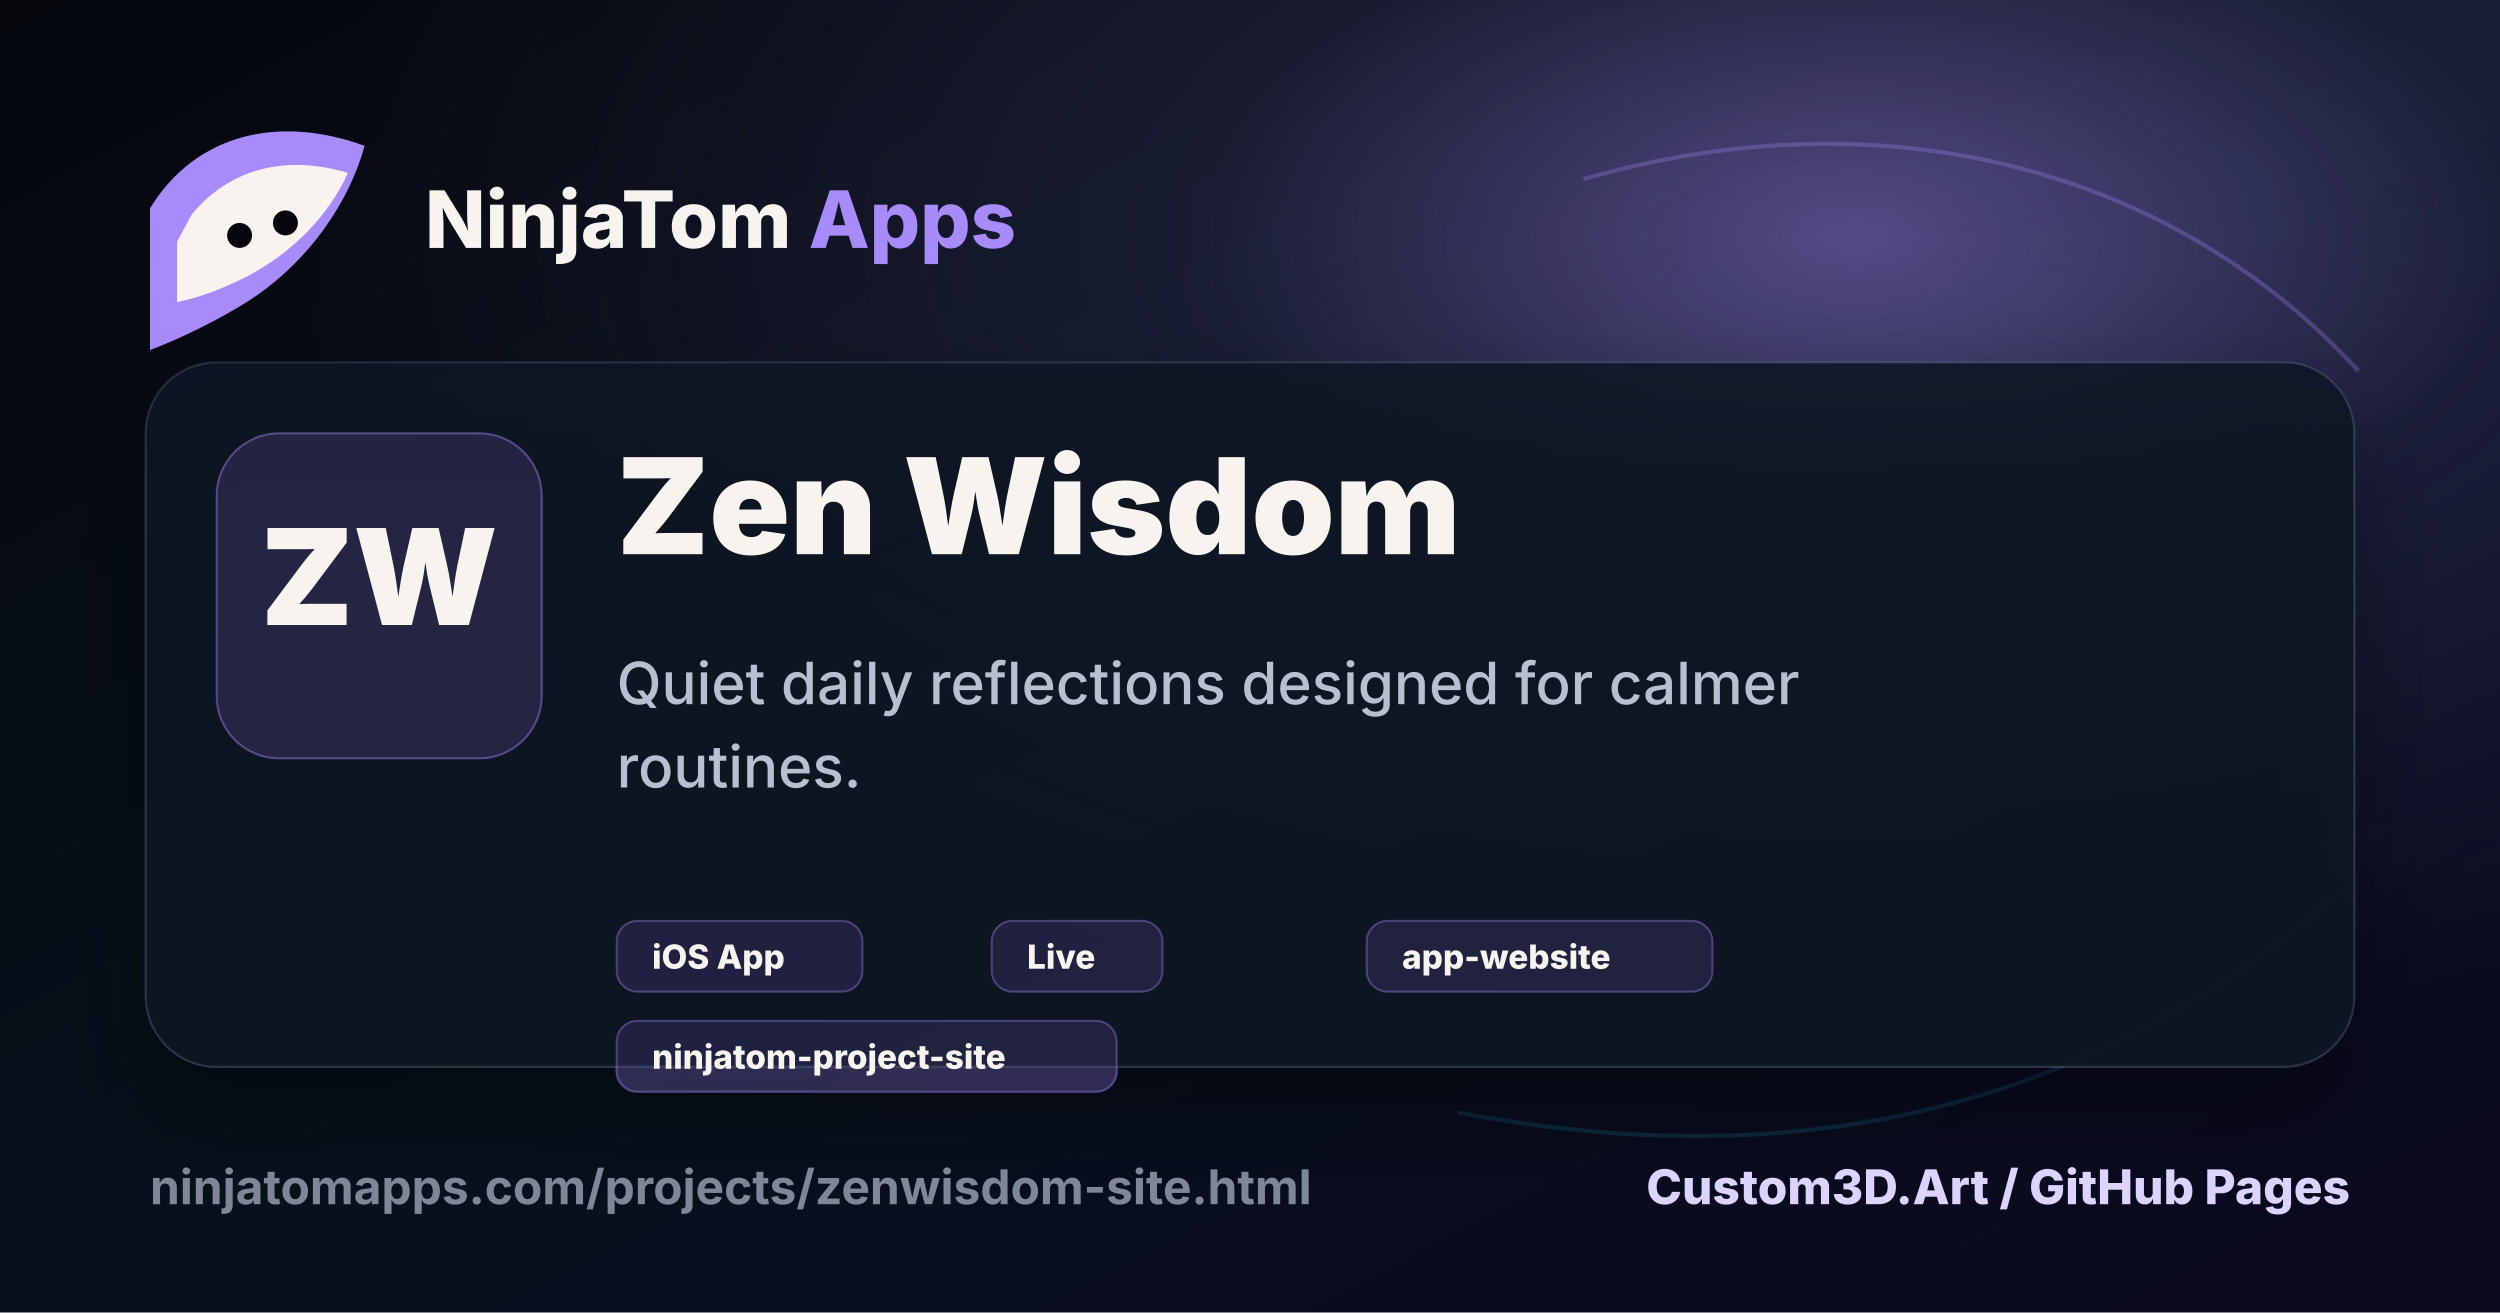
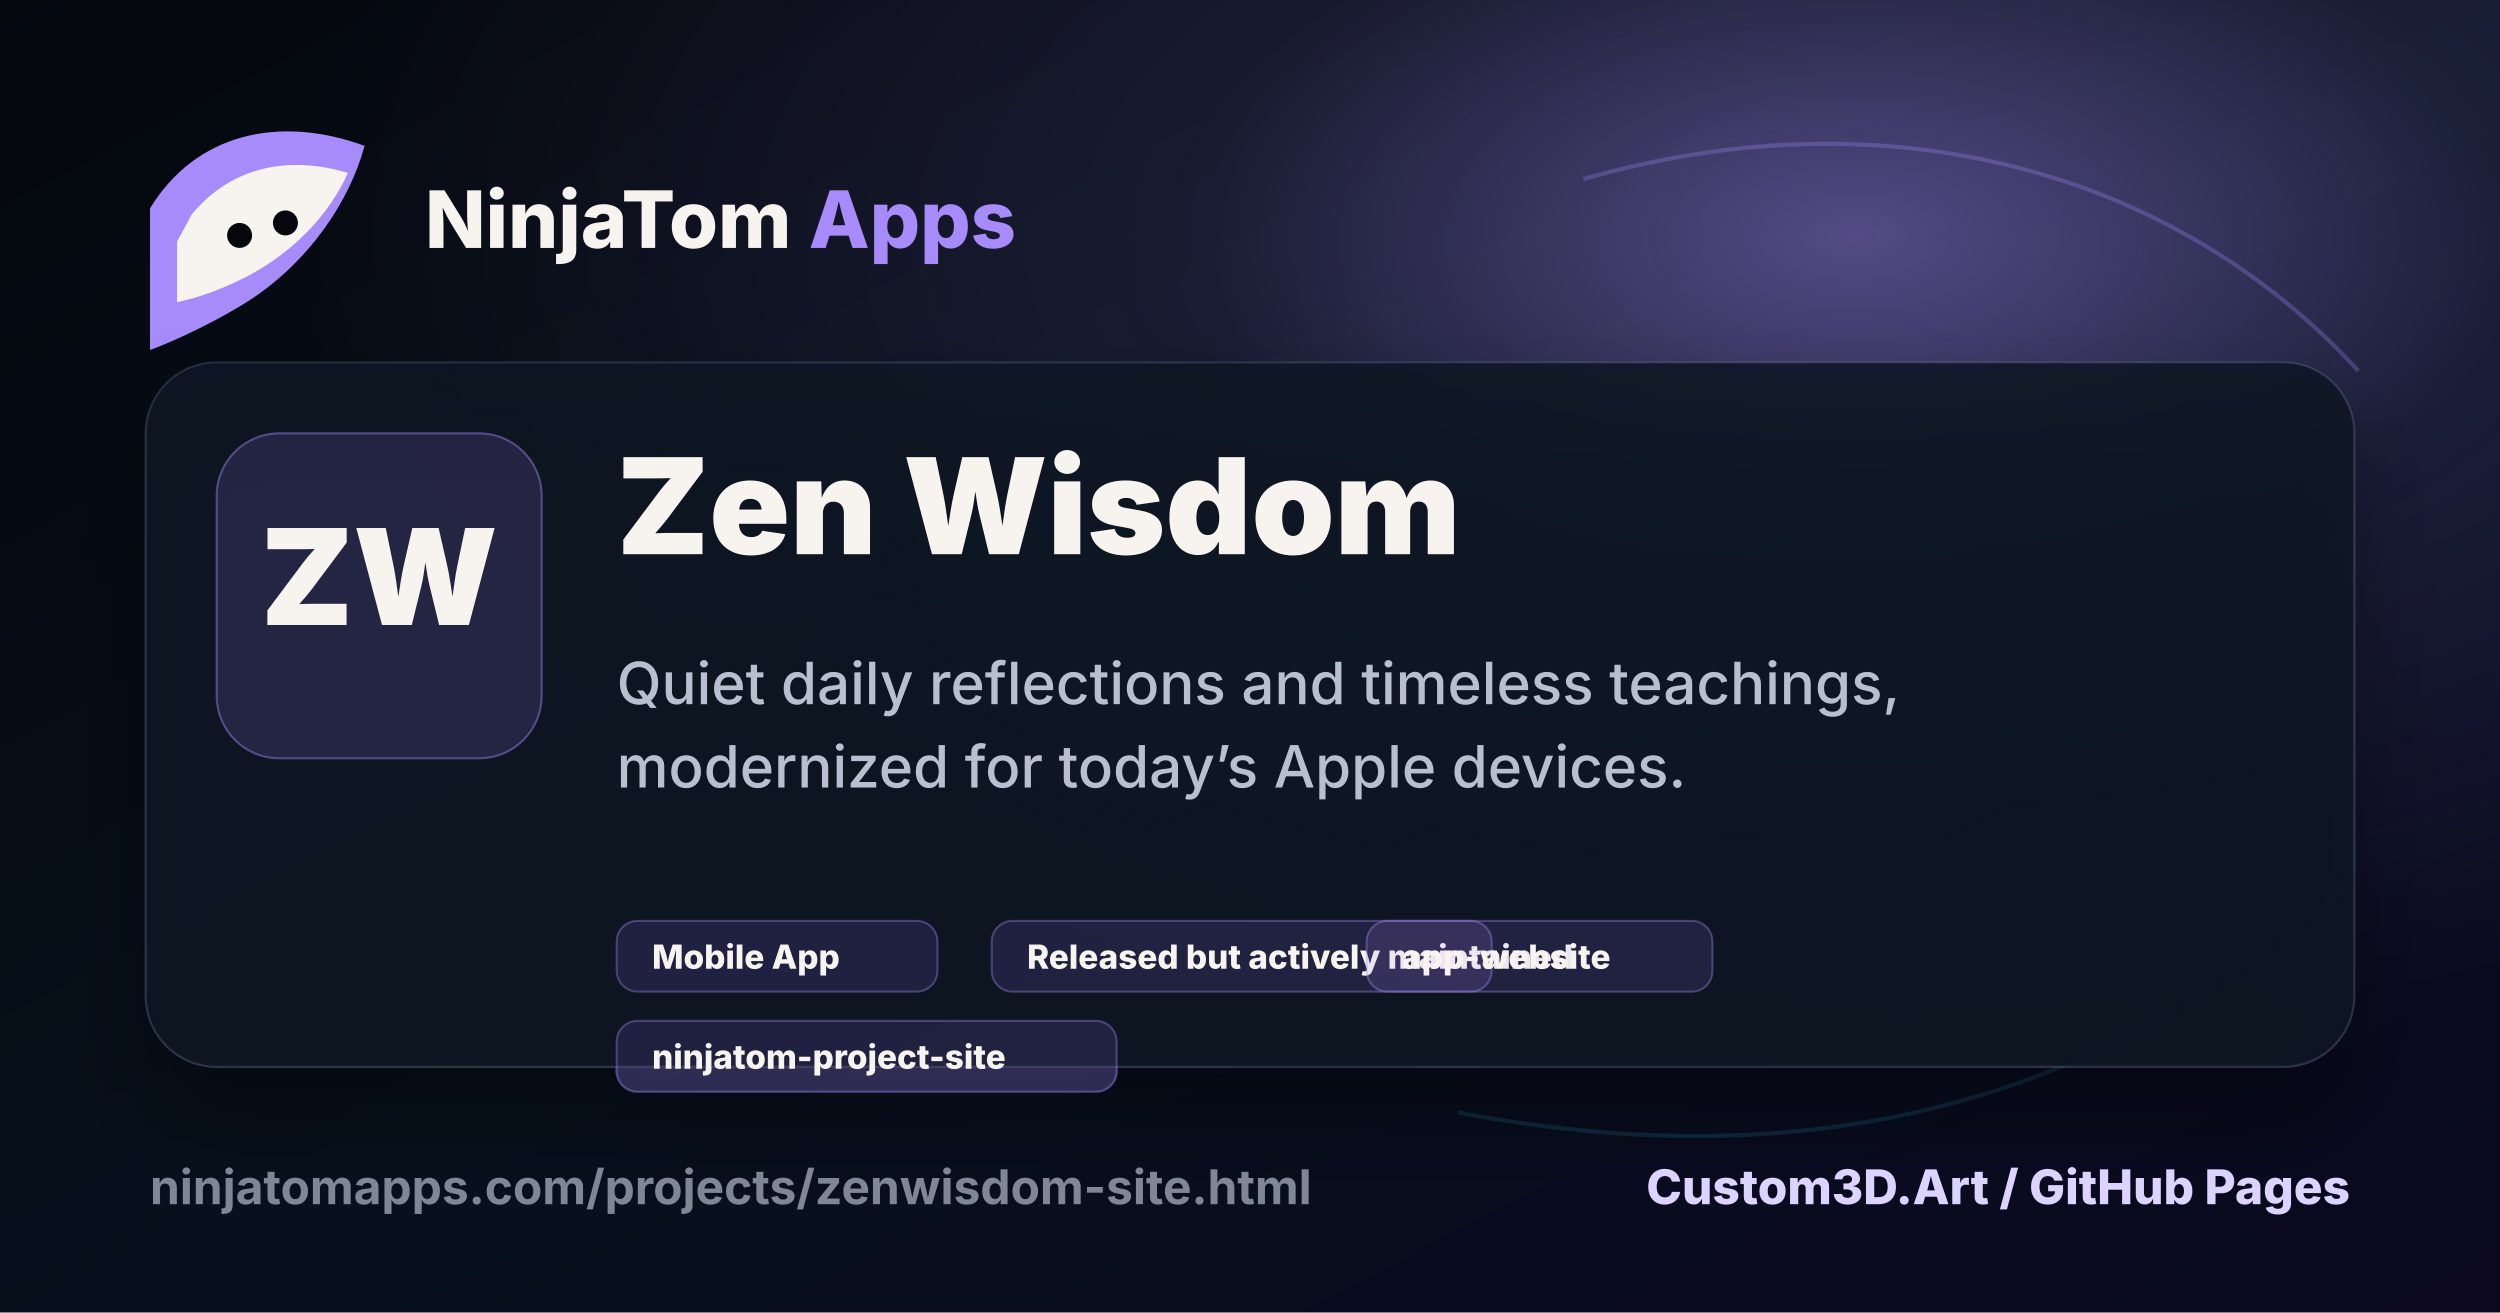
<svg xmlns="http://www.w3.org/2000/svg" width="1200" height="630" viewBox="0 0 1200 630" role="img" aria-labelledby="title desc">
  <defs>
    <linearGradient id="bg" x1="0" x2="1" y1="0" y2="1">
      <stop offset="0" stop-color="#05070d" />
      <stop offset="0.52" stop-color="#07111d" />
      <stop offset="1" stop-color="#0b0820" />
    </linearGradient>
    <radialGradient id="glow" cx="74%" cy="18%" r="62%">
      <stop offset="0" stop-color="#A78BFA" stop-opacity="0.48" />
      <stop offset="0.42" stop-color="#A78BFA" stop-opacity="0.12" />
      <stop offset="1" stop-color="#A78BFA" stop-opacity="0" />
    </radialGradient>
    <filter id="softShadow" x="-20%" y="-20%" width="140%" height="140%">
      <feDropShadow dx="0" dy="28" stdDeviation="22" flood-color="#000000" flood-opacity="0.42" />
    </filter>
  </defs>
  <rect width="1200" height="630" fill="url(#bg)" />
  <rect width="1200" height="630" fill="url(#glow)" />
  <path d="M760 86c146-42 284-4 372 92" fill="none" stroke="#A78BFA" stroke-opacity="0.28" stroke-width="2" />
  <path d="M700 534c168 32 308-4 426-108" fill="none" stroke="#2ad4ff" stroke-opacity="0.15" stroke-width="2" />
  <g transform="translate(72 64)">
    <g transform="translate(0 0)">
      <path d="M0 36C22 0 62-9 103 6c-7 26-26 55-55 74C26 94 3 103 0 104Z" fill="#A78BFA" />
      <path d="M20 39c18-22 45-29 75-20-9 20-26 38-49 50-12 6-23 10-33 12V52Z" fill="#f7f4f0" />
      <circle cx="43" cy="49" r="6" fill="#05070d" />
      <circle cx="65" cy="43" r="6" fill="#05070d" />
    </g>
    <text x="132" y="55" fill="#f7f4f0" font-family="-apple-system, BlinkMacSystemFont, 'Segoe UI', sans-serif" font-size="38" font-weight="820">NinjaTom <tspan fill="#A78BFA">Apps</tspan>
    </text>
  </g>
  <g filter="url(#softShadow)" transform="translate(70 174)">
    <rect x="0" y="0" width="1060" height="338" rx="34" fill="#0d1420" fill-opacity="0.88" stroke="#a6badc" stroke-opacity="0.18" />
    <rect x="34" y="34" width="156" height="156" rx="30" fill="#A78BFA" fill-opacity="0.16" stroke="#A78BFA" stroke-opacity="0.42" />
    <text x="112" y="126" text-anchor="middle" fill="#f7f4f0" font-family="-apple-system, BlinkMacSystemFont, 'Segoe UI', sans-serif" font-size="64" font-weight="900">ZW</text>
    <text x="226" y="92" fill="#f7f4f0" font-family="-apple-system, BlinkMacSystemFont, 'Segoe UI', sans-serif" font-size="64" font-weight="900" letter-spacing="0">
      <tspan x="226" dy="0">Zen Wisdom</tspan>
    </text>
    <text x="226" y="164" fill="#b8c0cf" font-family="-apple-system, BlinkMacSystemFont, 'Segoe UI', sans-serif" font-size="28" font-weight="520">
-       <tspan x="226" dy="0">Quiet daily reflections designed for calmer</tspan>
-       <tspan x="226" dy="40">routines.</tspan>
+       <tspan x="226" dy="0">Quiet daily reflections and timeless teachings,</tspan>
+       <tspan x="226" dy="40">modernized for today’s Apple devices.</tspan>
    </text>
    <g transform="translate(226 268)">
      <g transform="translate(0 0)">
-         <rect width="118" height="34" rx="10" fill="#A78BFA" fill-opacity="0.14" stroke="#A78BFA" stroke-opacity="0.35" />
-         <text x="17" y="23" fill="#f7f4f0" font-family="-apple-system, BlinkMacSystemFont, 'Segoe UI', sans-serif" font-size="16" font-weight="820">iOS App</text>
+         <rect width="154" height="34" rx="10" fill="#A78BFA" fill-opacity="0.14" stroke="#A78BFA" stroke-opacity="0.35" />
+         <text x="17" y="23" fill="#f7f4f0" font-family="-apple-system, BlinkMacSystemFont, 'Segoe UI', sans-serif" font-size="16" font-weight="820">Mobile App</text>
      </g>
      <g transform="translate(180 0)">
-         <rect width="82" height="34" rx="10" fill="#A78BFA" fill-opacity="0.14" stroke="#A78BFA" stroke-opacity="0.35" />
-         <text x="17" y="23" fill="#f7f4f0" font-family="-apple-system, BlinkMacSystemFont, 'Segoe UI', sans-serif" font-size="16" font-weight="820">Live</text>
+         <rect width="240" height="34" rx="10" fill="#A78BFA" fill-opacity="0.14" stroke="#A78BFA" stroke-opacity="0.35" />
+         <text x="17" y="23" fill="#f7f4f0" font-family="-apple-system, BlinkMacSystemFont, 'Segoe UI', sans-serif" font-size="16" font-weight="820">Released but actively maintained</text>
      </g>
      <g transform="translate(360 0)">
        <rect width="166" height="34" rx="10" fill="#A78BFA" fill-opacity="0.14" stroke="#A78BFA" stroke-opacity="0.35" />
        <text x="17" y="23" fill="#f7f4f0" font-family="-apple-system, BlinkMacSystemFont, 'Segoe UI', sans-serif" font-size="16" font-weight="820">app-website</text>
      </g>
      <g transform="translate(0 48)">
        <rect width="240" height="34" rx="10" fill="#A78BFA" fill-opacity="0.14" stroke="#A78BFA" stroke-opacity="0.35" />
        <text x="17" y="23" fill="#f7f4f0" font-family="-apple-system, BlinkMacSystemFont, 'Segoe UI', sans-serif" font-size="16" font-weight="820">ninjatom-project-site</text>
      </g>
    </g>
  </g>
  <text x="72" y="578" fill="#7f8797" font-family="-apple-system, BlinkMacSystemFont, 'Segoe UI', sans-serif" font-size="23" font-weight="680">ninjatomapps.com/projects/zenwisdom-site.html</text>
  <text x="1128" y="578" text-anchor="end" fill="#dcd3ff" font-family="-apple-system, BlinkMacSystemFont, 'Segoe UI', sans-serif" font-size="23" font-weight="760">Custom3D.Art / GitHub Pages</text>
</svg>
